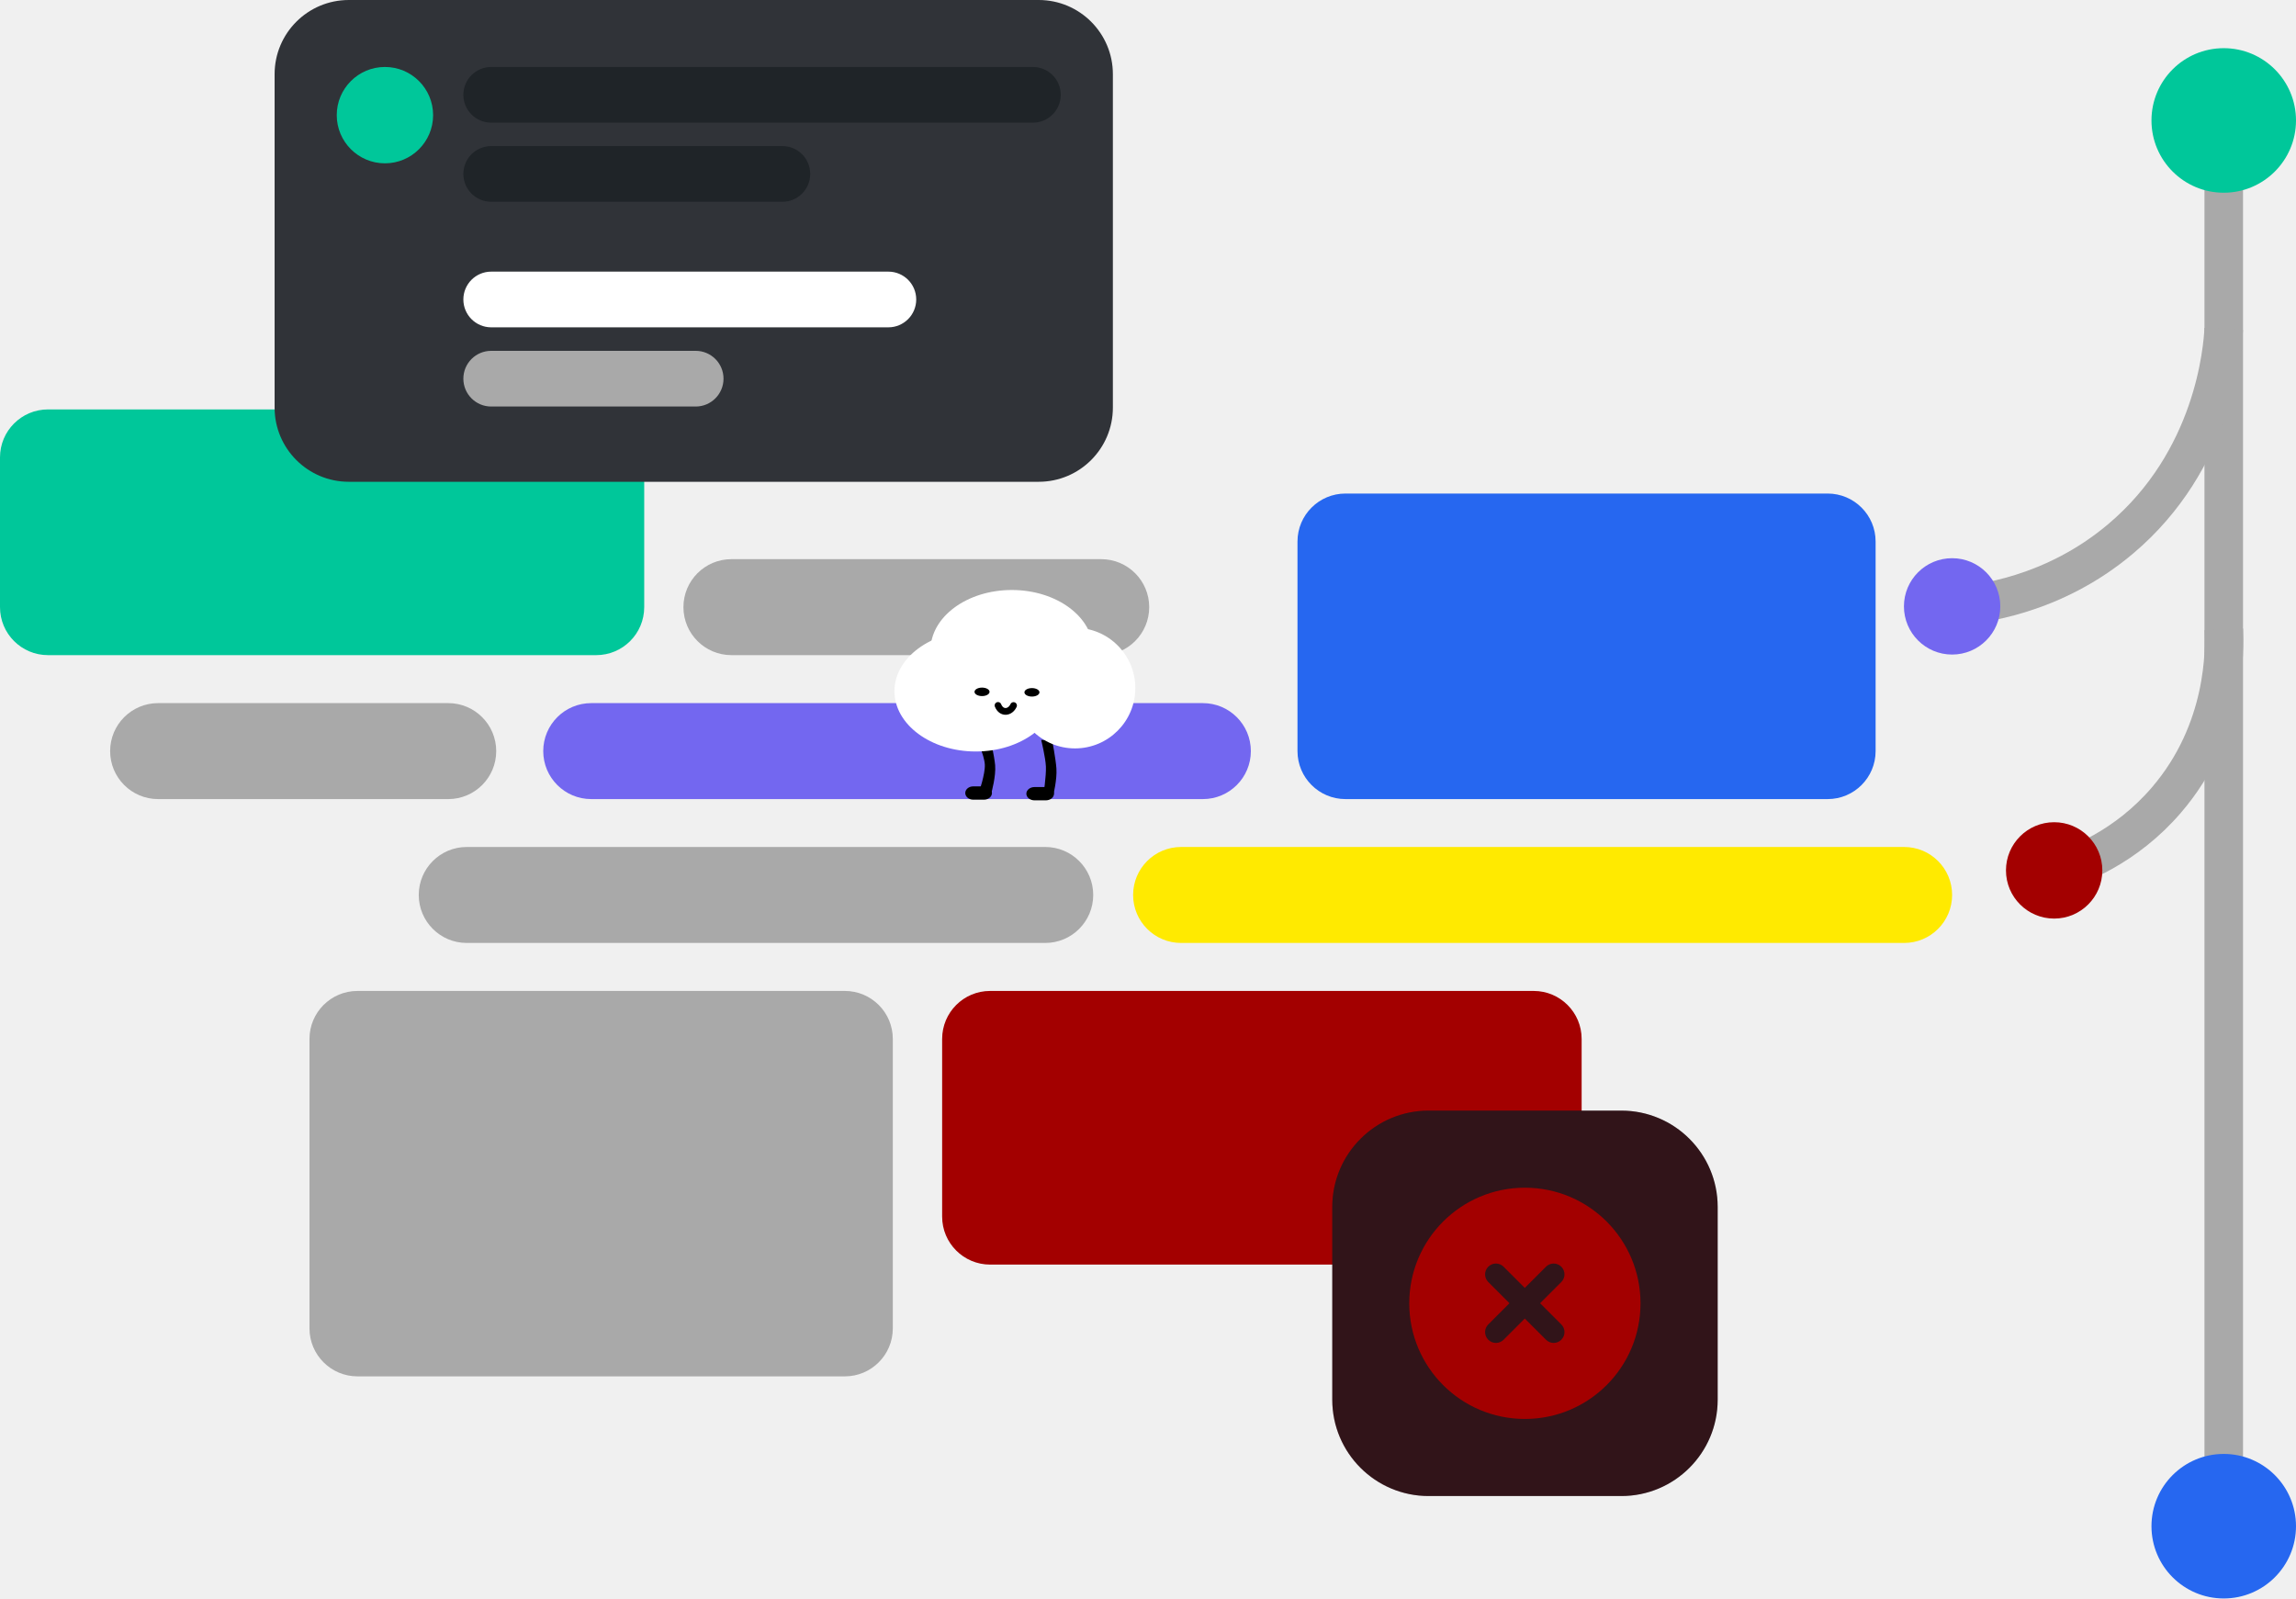
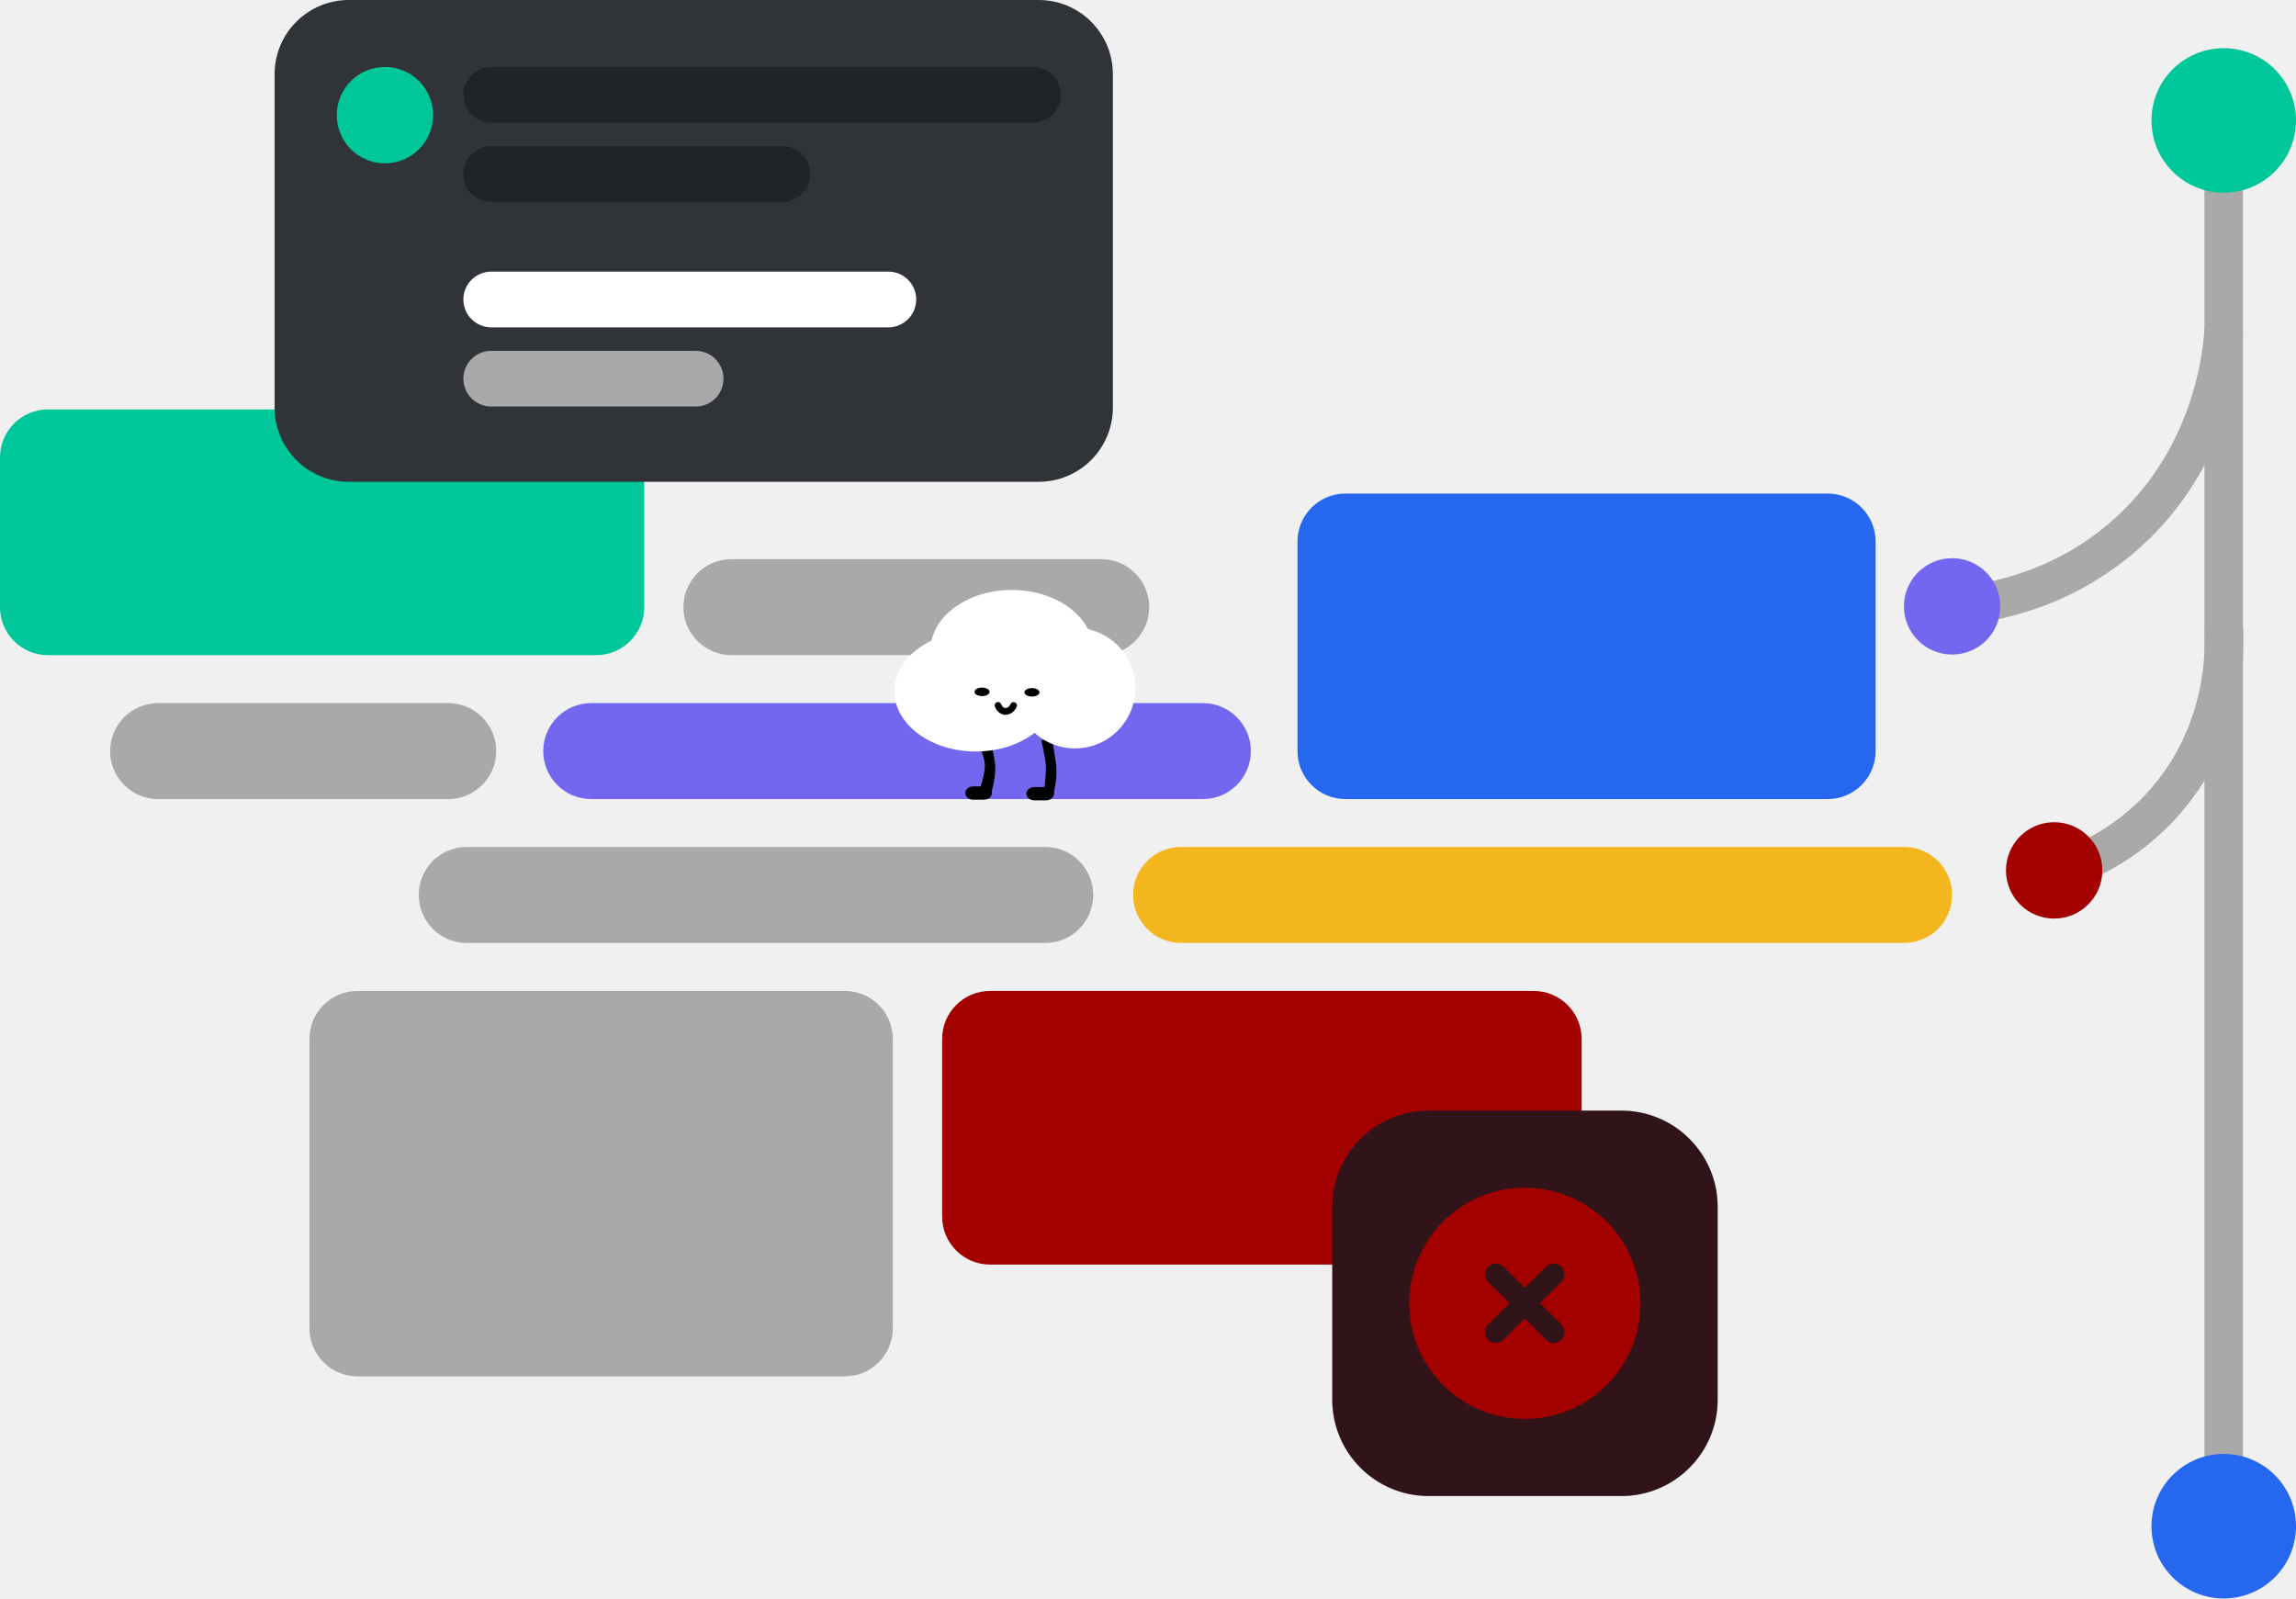
<svg xmlns="http://www.w3.org/2000/svg" id="Layer_1" data-name="Layer 1" viewBox="0 0 238.29 165.89">
  <defs>
    <style>
      .cls-1 {
        fill: #303338;
      }

      .cls-1, .cls-2, .cls-3, .cls-4, .cls-5, .cls-6, .cls-7, .cls-8, .cls-9, .cls-10, .cls-11, .cls-12 {
        stroke-width: 0px;
      }

      .cls-2 {
        fill: #14191f;
      }

      .cls-13, .cls-7 {
        fill: #00c79a;
      }

      .cls-13, .cls-14 {
        stroke: #a9a9a9;
        stroke-miterlimit: 10;
        stroke-width: 4px;
      }

      .cls-3 {
        opacity: .2;
      }

      .cls-3, .cls-6 {
        fill: #A30000;
      }

      .cls-4 {
        fill: #2667f0;
      }

      .cls-8 {
        fill: #fff;
      }

      .cls-9 {
-         fill: #ffea00;
+         fill: #F3B61F;
      }

      .cls-14, .cls-15 {
        fill: none;
      }

      .cls-10 {
        fill: #a9a9a9;
      }

      .cls-11 {
        fill: #7367f0;
      }

      .cls-12 {
        fill: #1f2428;
      }

      .cls-15 {
        stroke: #000;
        stroke-linecap: round;
        stroke-miterlimit: 11.34;
        stroke-width: .7px;
      }
    </style>
  </defs>
  <rect class="cls-7" x="0" y="42.49" width="66.86" height="25.5" rx="4.98" ry="4.98" />
  <line class="cls-13" x1="230.79" y1="12.5" x2="230.79" y2="152.5" />
  <rect class="cls-10" x="70.93" y="58.03" width="48.34" height="9.96" rx="4.98" ry="4.98" />
  <rect class="cls-10" x="43.46" y="87.9" width="70" height="9.96" rx="4.98" ry="4.98" />
  <rect class="cls-11" x="56.38" y="72.97" width="73.44" height="9.96" rx="4.98" ry="4.98" />
  <rect class="cls-10" x="11.43" y="72.97" width="40.07" height="9.96" rx="4.98" ry="4.98" />
  <rect class="cls-6" x="97.78" y="102.84" width="66.37" height="28.4" rx="4.98" ry="4.98" />
  <rect class="cls-10" x="32.12" y="102.84" width="60.54" height="40" rx="4.98" ry="4.98" />
  <g>
    <rect class="cls-2" x="138.27" y="115.26" width="40" height="40" rx="10" ry="10" />
    <rect class="cls-3" x="138.26" y="115.26" width="40" height="40" rx="10" ry="10" />
    <path class="cls-6" d="m158.26,147.26c6.63,0,12-5.37,12-12s-5.37-12-12-12-12,5.37-12,12,5.37,12,12,12Zm-3.8-15.8c.44-.44,1.15-.44,1.59,0l2.2,2.2,2.2-2.2c.44-.44,1.15-.44,1.59,0s.44,1.15,0,1.59l-2.2,2.2,2.2,2.2c.44.44.44,1.15,0,1.59s-1.15.44-1.59,0l-2.2-2.2-2.2,2.2c-.44.44-1.15.44-1.59,0s-.44-1.15,0-1.59l2.2-2.2-2.2-2.2c-.44-.44-.44-1.15,0-1.59Z" />
  </g>
  <rect class="cls-4" x="134.66" y="51.22" width="60" height="31.71" rx="4.98" ry="4.98" />
  <rect class="cls-9" x="117.6" y="87.9" width="85" height="9.96" rx="4.98" ry="4.98" />
  <rect class="cls-7" x="223.29" y="5" width="15" height="15" rx="7.5" ry="7.5" />
  <rect class="cls-4" x="223.29" y="150.89" width="15" height="15" rx="7.5" ry="7.5" />
  <path class="cls-14" d="m202.6,62.93c2.83-.2,10.5-1.11,17.48-7,9.72-8.19,10.59-19.68,10.71-21.79" />
  <path class="cls-14" d="m213.19,90.58c2.31-.71,7.42-2.61,11.66-7.56,6.22-7.24,6.04-15.69,5.95-17.7" />
  <rect class="cls-1" x="28.5" y="0" width="87" height="50" rx="7.7" ry="7.7" />
  <rect class="cls-7" x="34.95" y="6.95" width="10" height="10" rx="5" ry="5" />
  <rect class="cls-11" x="197.6" y="57.93" width="10" height="10" rx="5" ry="5" />
  <rect class="cls-6" x="208.19" y="85.33" width="10" height="10" rx="5" ry="5" />
  <rect class="cls-12" x="48.09" y="6.95" width="62" height="5.78" rx="2.89" ry="2.89" />
  <rect class="cls-12" x="48.09" y="15.16" width="36" height="5.78" rx="2.89" ry="2.89" />
  <rect class="cls-8" x="48.09" y="28.19" width="47" height="5.78" rx="2.89" ry="2.89" />
  <rect class="cls-10" x="48.09" y="36.41" width="27" height="5.78" rx="2.89" ry="2.89" />
  <g>
    <ellipse id="path1-5-0" class="cls-8" cx="105.01" cy="67.49" rx="8.44" ry="6.26" />
    <path id="path8" class="cls-5" d="m109.19,76.79s.38,1.96.45,2.96c.08,1.14-.32,2.75-.32,2.75h-1.03s.3-1.96.26-2.94c-.04-.94-.49-2.77-.49-2.77h1.13Z" />
    <path id="rect9" class="cls-5" d="m108.54,81.68h-1.17c-.47,0-.85.31-.85.69h0c0,.38.38.69.85.69h1.17c.47,0,.85-.31.85-.69h0c0-.38-.38-.69-.85-.69Z" />
    <path id="path8-7" class="cls-5" d="m102.75,76.54s.44,1.87.53,2.87c.1,1.14-.38,2.84-.38,2.84h-1.31s.67-1.91.62-2.9c-.05-.99-.91-2.82-.91-2.82h1.44Z" />
    <path id="rect9-6" class="cls-5" d="m102.13,81.61h-1.13c-.45,0-.82.31-.82.69h0c0,.38.37.69.82.69h1.13c.45,0,.82-.31.82-.69h0c0-.38-.37-.69-.82-.69Z" />
    <circle id="path1" class="cls-8" cx="111.57" cy="71.41" r="6.26" />
    <ellipse id="path1-5" class="cls-8" cx="101.27" cy="71.73" rx="8.44" ry="6.26" />
    <ellipse id="path2" class="cls-5" cx="107.1" cy="71.85" rx=".78" ry=".44" />
    <ellipse id="path2-6" class="cls-5" cx="101.92" cy="71.8" rx=".78" ry=".44" />
    <path id="path3" class="cls-15" d="m105.19,73.22c-.36.77-1.26.86-1.61-.01" />
  </g>
</svg>
